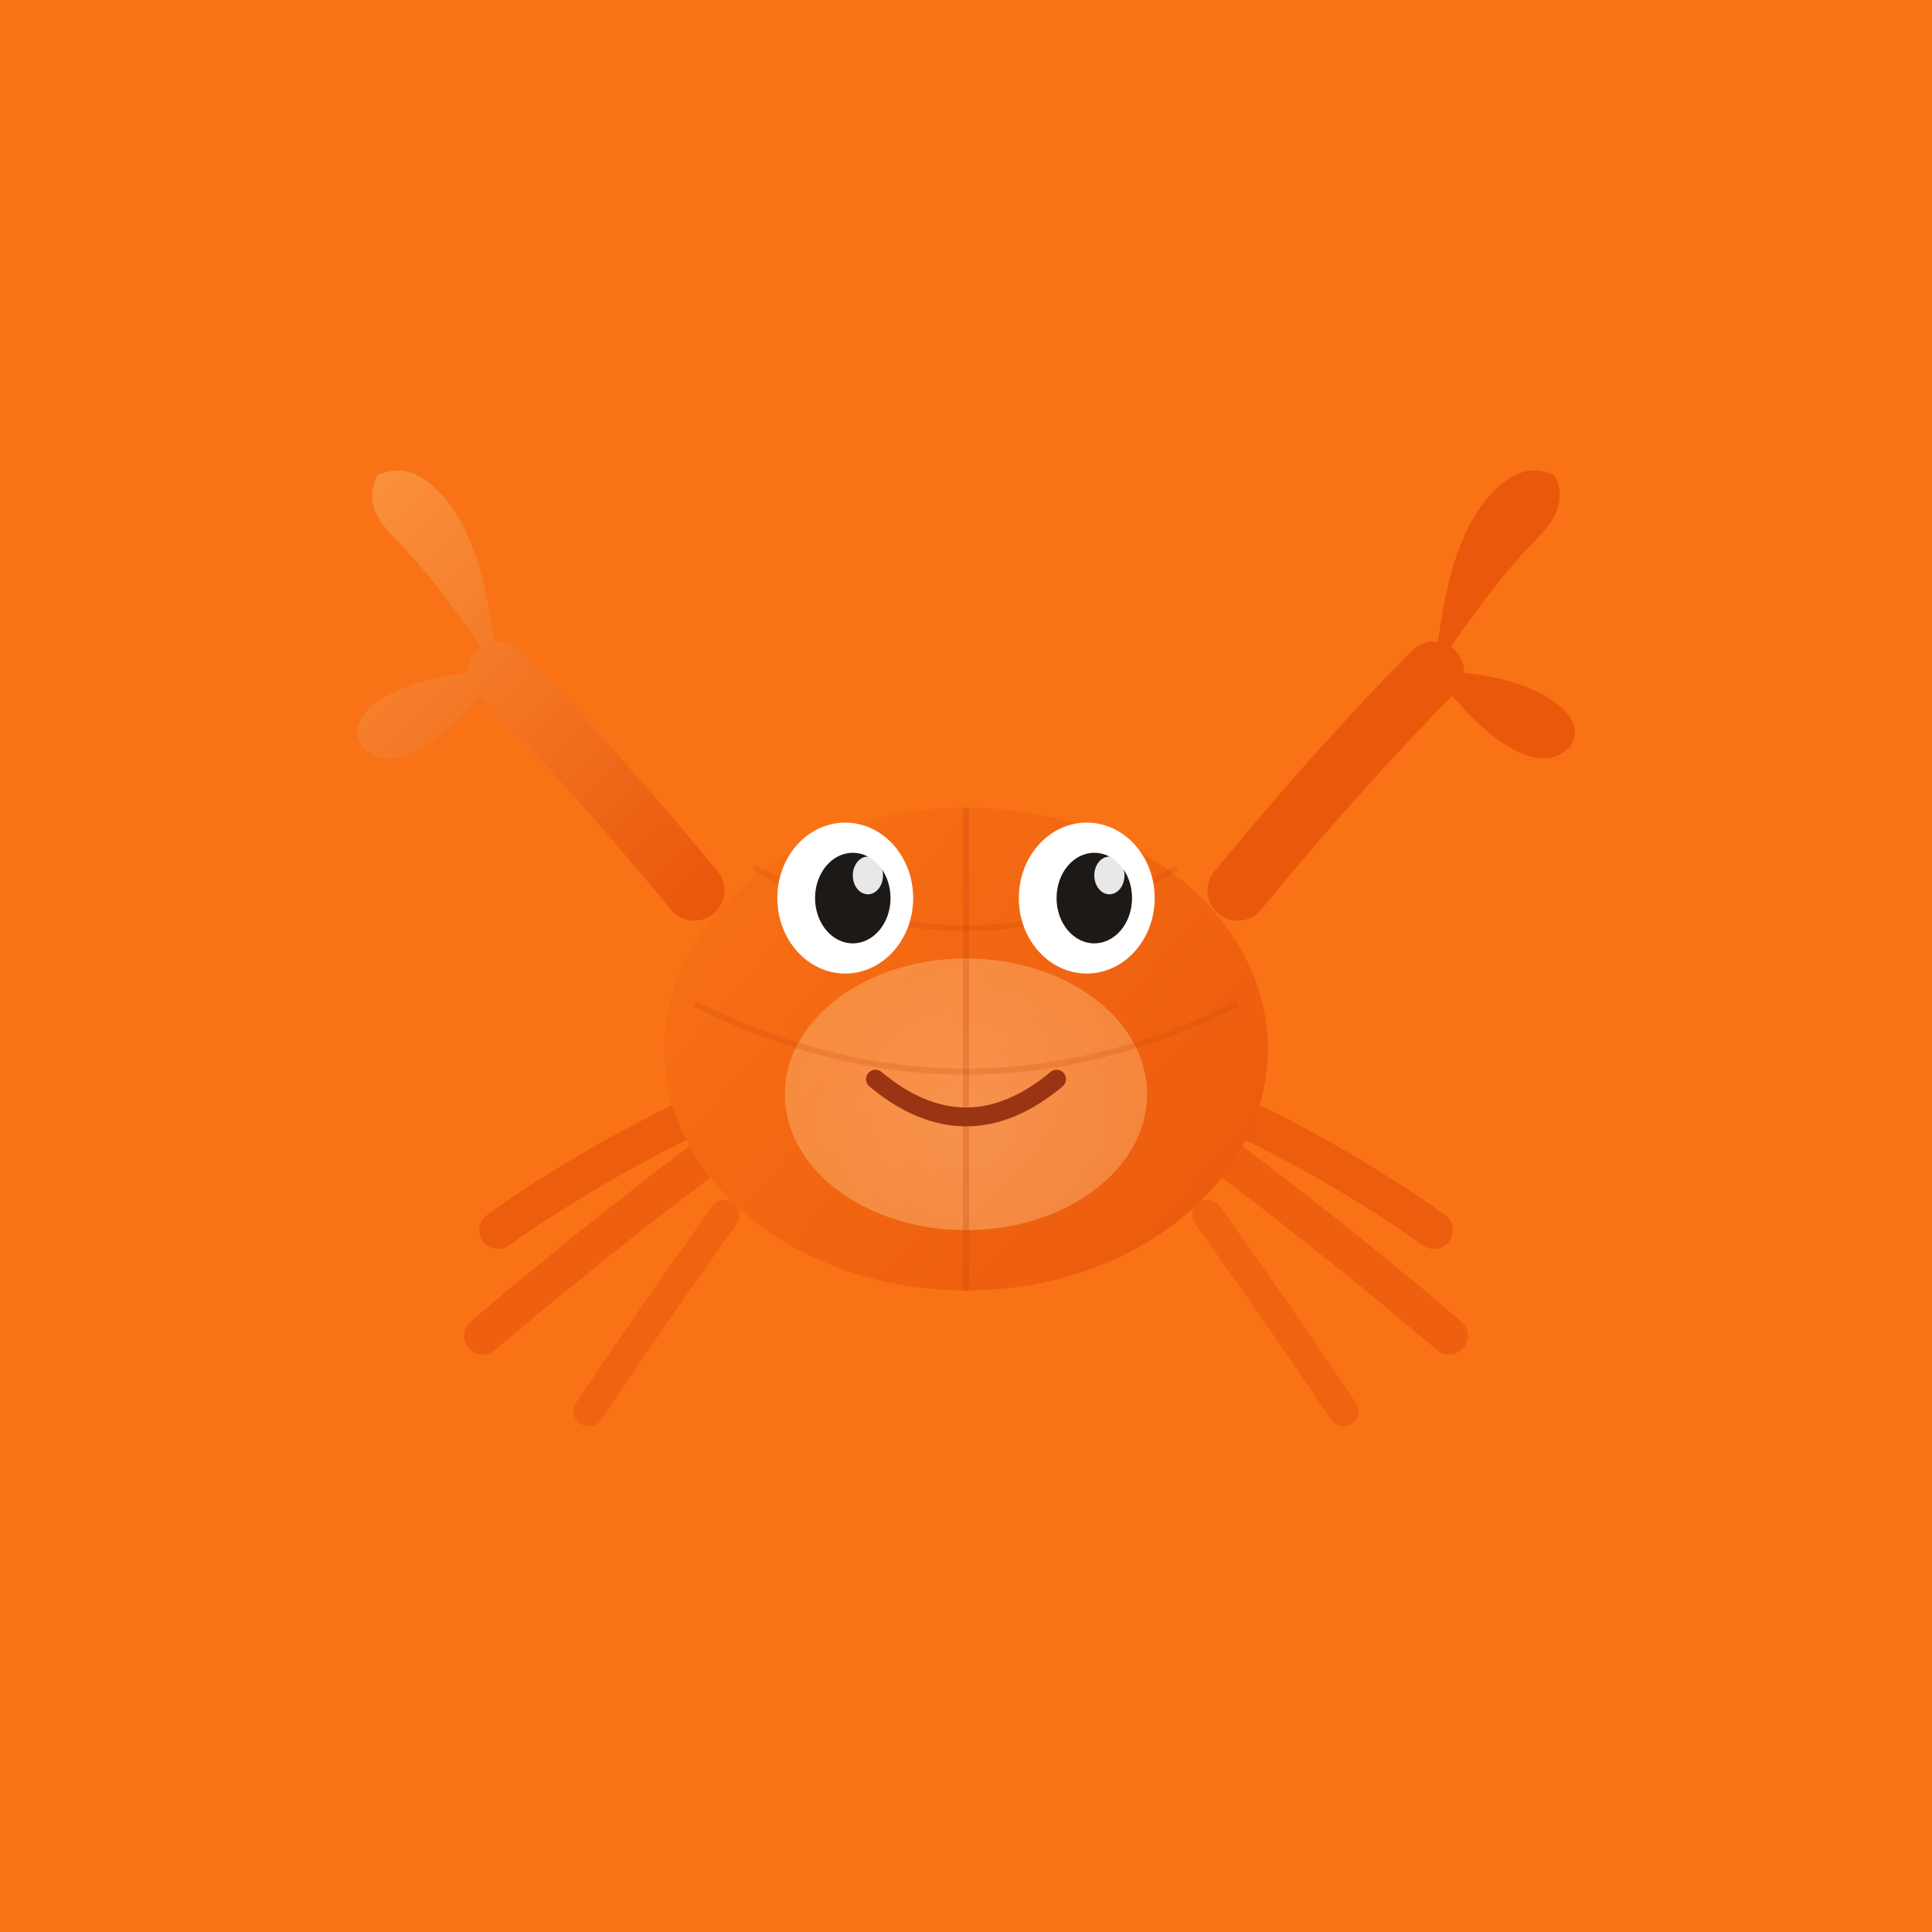
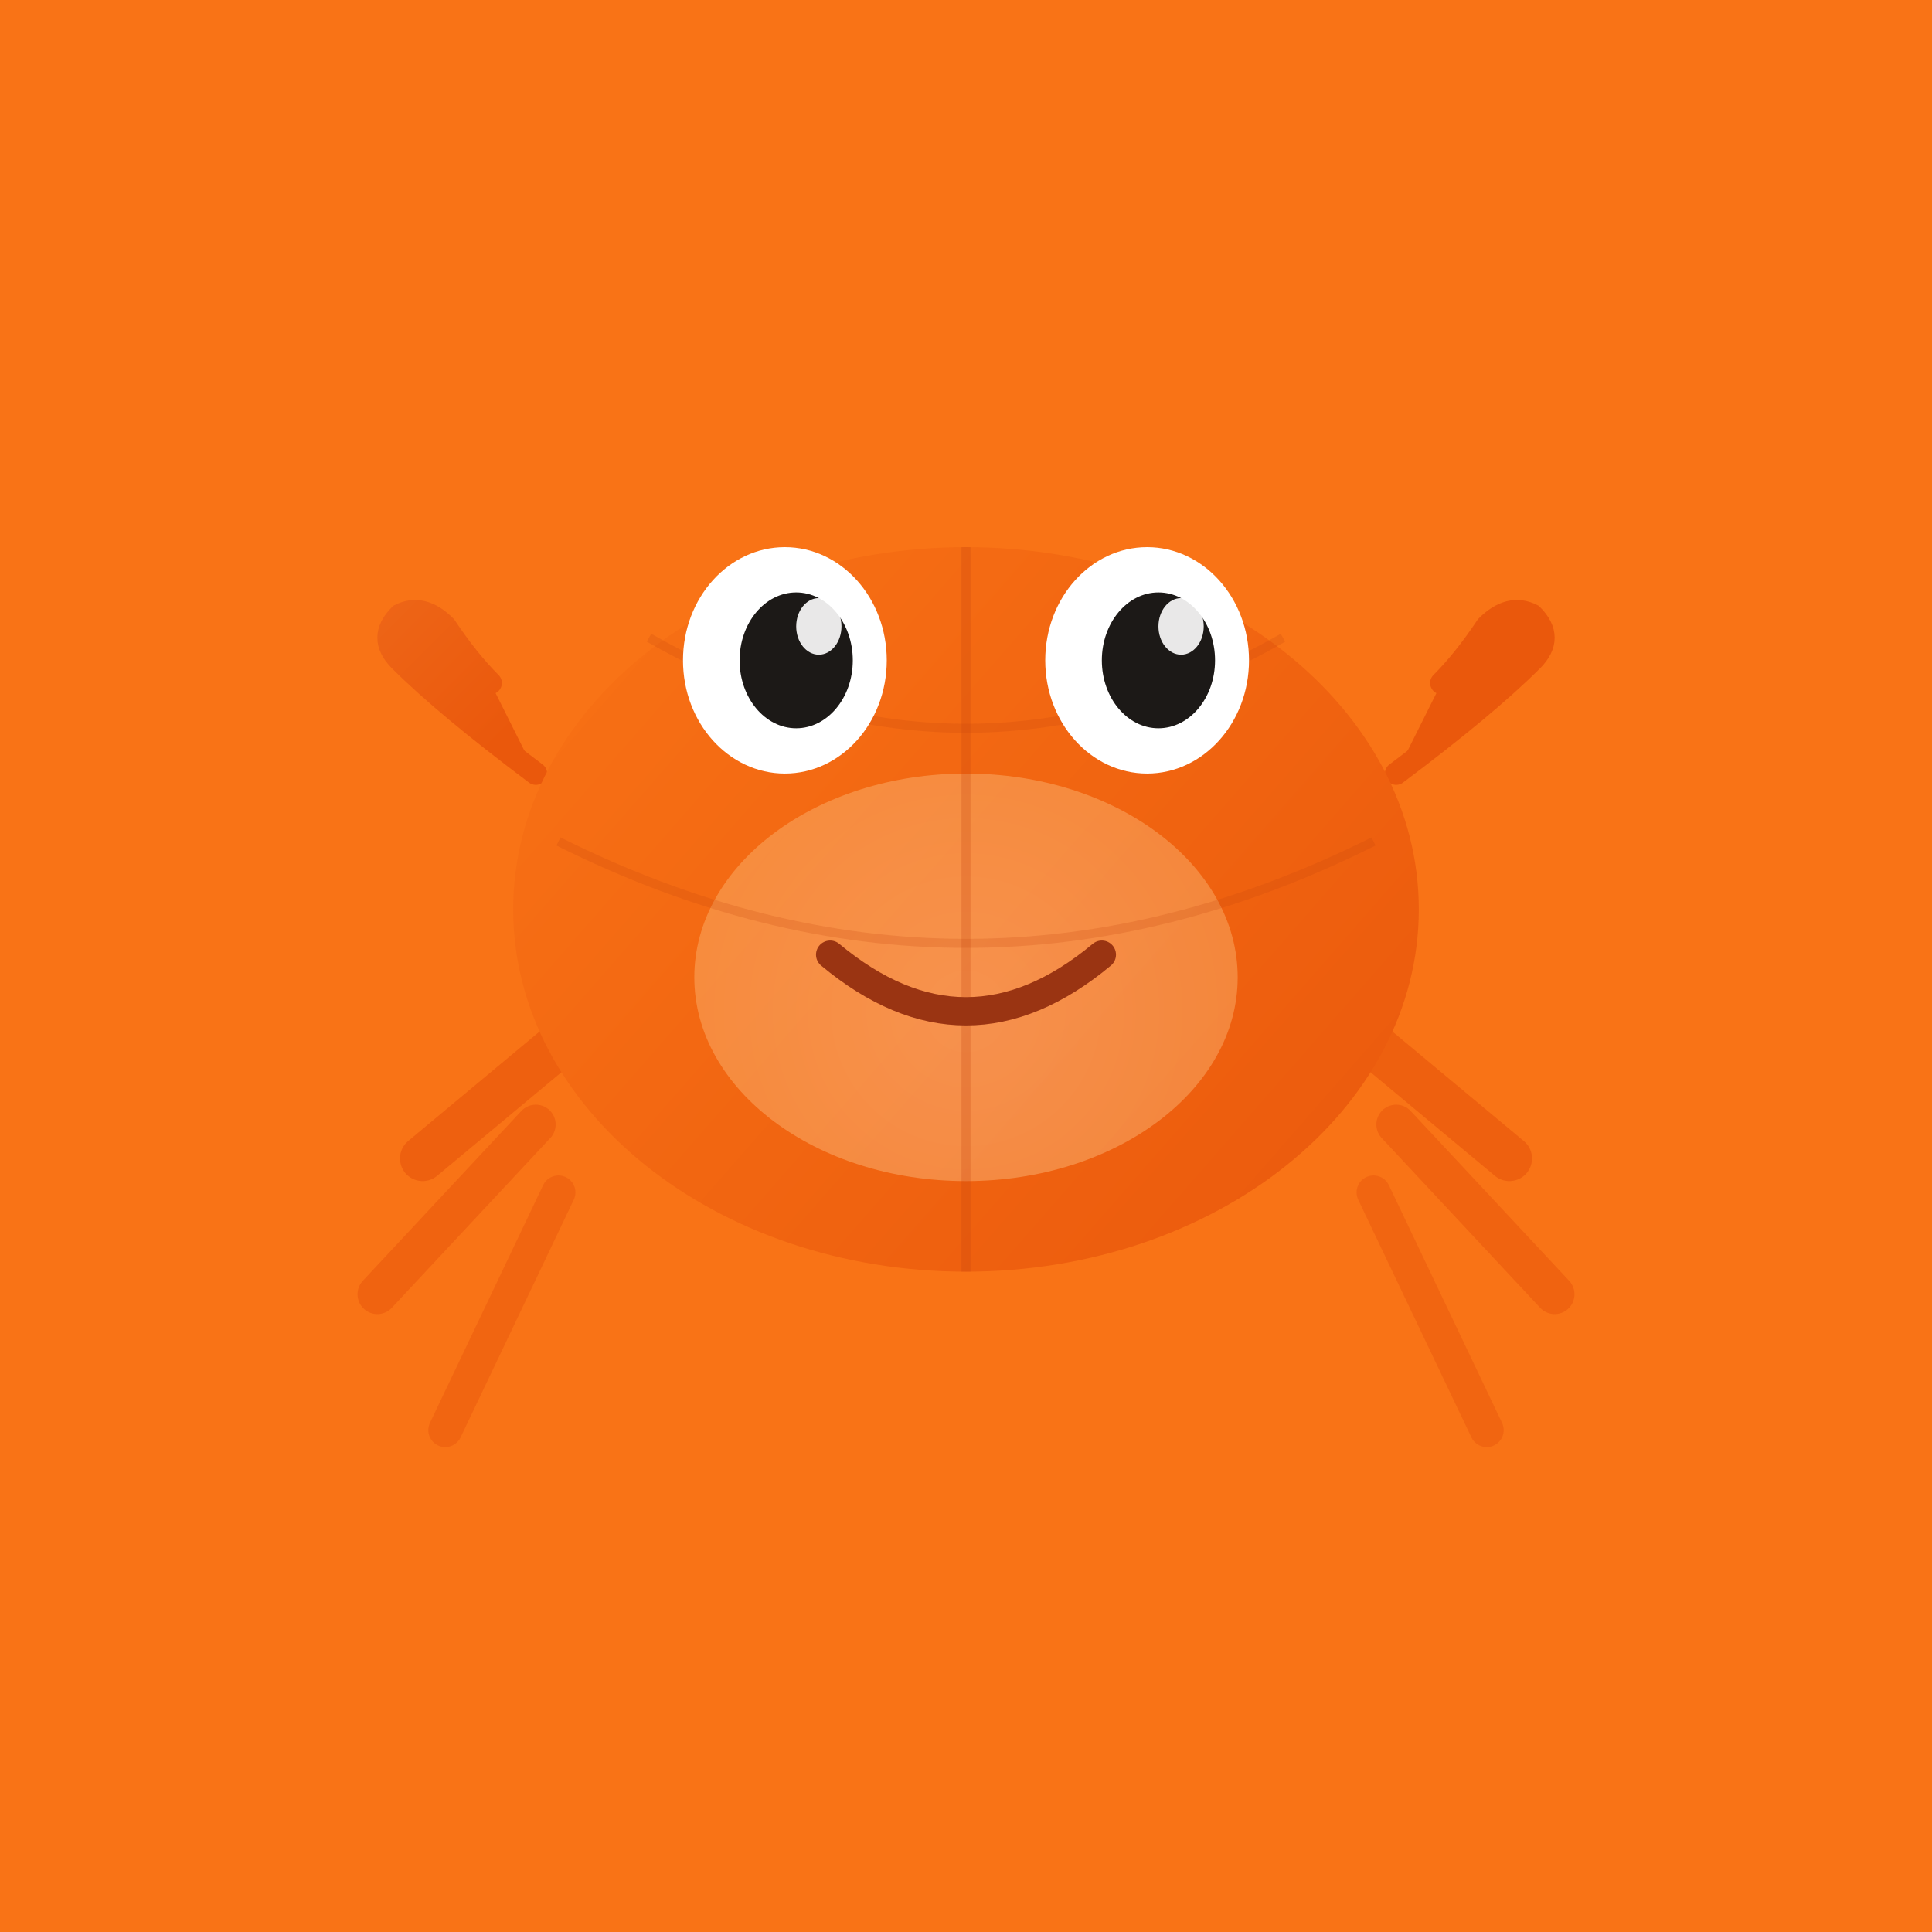
<svg xmlns="http://www.w3.org/2000/svg" width="512" height="512" viewBox="0 0 512 512" fill="none">
  <rect width="512" height="512" fill="#f97316" />
-   <g transform="translate(96, 126) scale(2)">
+   <g transform="translate(16, 13) scale(3)">
    <defs>
      <linearGradient id="shell" x1="40" y1="40" x2="120" y2="110" gradientUnits="userSpaceOnUse">
        <stop offset="0%" stop-color="#f97316" />
        <stop offset="100%" stop-color="#ea580c" />
      </linearGradient>
      <linearGradient id="claw" x1="0" y1="0" x2="50" y2="50" gradientUnits="userSpaceOnUse">
        <stop offset="0%" stop-color="#fb923c" />
        <stop offset="100%" stop-color="#ea580c" />
      </linearGradient>
      <radialGradient id="belly" cx="80" cy="85" r="30" gradientUnits="userSpaceOnUse">
        <stop offset="0%" stop-color="#fed7aa" />
        <stop offset="100%" stop-color="#fdba74" />
      </radialGradient>
    </defs>
-     <path d="M44 55 Q30 38 18 26" stroke="url(#claw)" stroke-width="8" stroke-linecap="round" fill="none" />
-     <path d="M18 26 Q10 14 4 8 Q0 4 2 0 Q6 -2 10 2 Q14 6 16 14 Q17 18 18 26" fill="url(#claw)" />
-     <path d="M18 26 Q8 26 2 30 Q-2 33 0 36 Q3 39 8 36 Q13 33 18 26" fill="url(#claw)" />
-     <path d="M116 55 Q130 38 142 26" stroke="url(#claw)" stroke-width="8" stroke-linecap="round" fill="none" />
-     <path d="M142 26 Q150 14 156 8 Q160 4 158 0 Q154 -2 150 2 Q146 6 144 14 Q143 18 142 26" fill="url(#claw)" />
-     <path d="M142 26 Q152 26 158 30 Q162 33 160 36 Q157 39 152 36 Q147 33 142 26" fill="url(#claw)" />
-     <path d="M50 82 Q32 90 18 100" stroke="#ea580c" stroke-width="5" stroke-linecap="round" fill="none" opacity="0.8" />
-     <path d="M46 90 Q30 102 16 114" stroke="#ea580c" stroke-width="5" stroke-linecap="round" fill="none" opacity="0.7" />
-     <path d="M48 98 Q38 112 30 124" stroke="#ea580c" stroke-width="4" stroke-linecap="round" fill="none" opacity="0.6" />
-     <path d="M110 82 Q128 90 142 100" stroke="#ea580c" stroke-width="5" stroke-linecap="round" fill="none" opacity="0.8" />
-     <path d="M114 90 Q130 102 144 114" stroke="#ea580c" stroke-width="5" stroke-linecap="round" fill="none" opacity="0.7" />
-     <path d="M112 98 Q122 112 130 124" stroke="#ea580c" stroke-width="4" stroke-linecap="round" fill="none" opacity="0.6" />
+     <line x1="44" y1="88" x2="32" y2="98" stroke="#ea580c" stroke-width="4" stroke-linecap="round" opacity="0.7" />
+     <line x1="42" y1="95" x2="28" y2="110" stroke="#ea580c" stroke-width="3.5" stroke-linecap="round" opacity="0.6" />
+     <line x1="44" y1="101" x2="34" y2="122" stroke="#ea580c" stroke-width="3" stroke-linecap="round" opacity="0.5" />
+     <line x1="116" y1="88" x2="128" y2="98" stroke="#ea580c" stroke-width="4" stroke-linecap="round" opacity="0.7" />
+     <line x1="118" y1="95" x2="132" y2="110" stroke="#ea580c" stroke-width="3.5" stroke-linecap="round" opacity="0.6" />
+     <line x1="116" y1="101" x2="126" y2="122" stroke="#ea580c" stroke-width="3" stroke-linecap="round" opacity="0.5" />
+     <path d="M42 64 Q34 58 30 54 Q28 52 30 50 Q32 49 34 51 Q36 54 38 56" fill="url(#claw)" stroke="url(#claw)" stroke-width="2" stroke-linecap="round" />
+     <path d="M118 64 Q126 58 130 54 Q132 52 130 50 Q128 49 126 51 Q124 54 122 56" fill="url(#claw)" stroke="url(#claw)" stroke-width="2" stroke-linecap="round" />
    <ellipse cx="80" cy="76" rx="40" ry="32" fill="url(#shell)" />
    <ellipse cx="80" cy="82" rx="24" ry="18" fill="url(#belly)" opacity="0.4" />
    <path d="M80 44 L80 108" stroke="#c2410c" stroke-width="0.8" opacity="0.25" />
    <path d="M52 52 Q80 68 108 52" stroke="#c2410c" stroke-width="0.8" opacity="0.2" fill="none" />
    <path d="M44 70 Q80 88 116 70" stroke="#c2410c" stroke-width="0.8" opacity="0.2" fill="none" />
-     <ellipse cx="64" cy="52" rx="4" ry="6" fill="#f97316" />
-     <ellipse cx="96" cy="52" rx="4" ry="6" fill="#f97316" />
-     <ellipse cx="64" cy="56" rx="9" ry="10" fill="white" />
-     <ellipse cx="96" cy="56" rx="9" ry="10" fill="white" />
-     <ellipse cx="65" cy="56" rx="5" ry="6" fill="#1c1917" />
-     <ellipse cx="97" cy="56" rx="5" ry="6" fill="#1c1917" />
-     <ellipse cx="67" cy="53" rx="2" ry="2.5" fill="white" opacity="0.9" />
-     <ellipse cx="99" cy="53" rx="2" ry="2.5" fill="white" opacity="0.9" />
+     <ellipse cx="64" cy="48" rx="5" ry="10" fill="#f97316" />
+     <ellipse cx="96" cy="48" rx="5" ry="10" fill="#f97316" />
+     <ellipse cx="64" cy="54" rx="9" ry="10" fill="white" />
+     <ellipse cx="96" cy="54" rx="9" ry="10" fill="white" />
+     <ellipse cx="65" cy="54" rx="5" ry="6" fill="#1c1917" />
+     <ellipse cx="97" cy="54" rx="5" ry="6" fill="#1c1917" />
+     <ellipse cx="67" cy="51" rx="2" ry="2.5" fill="white" opacity="0.9" />
+     <ellipse cx="99" cy="51" rx="2" ry="2.5" fill="white" opacity="0.9" />
    <path d="M68 80 Q80 90 92 80" stroke="#9a3412" stroke-width="2.5" stroke-linecap="round" fill="none" />
  </g>
</svg>
